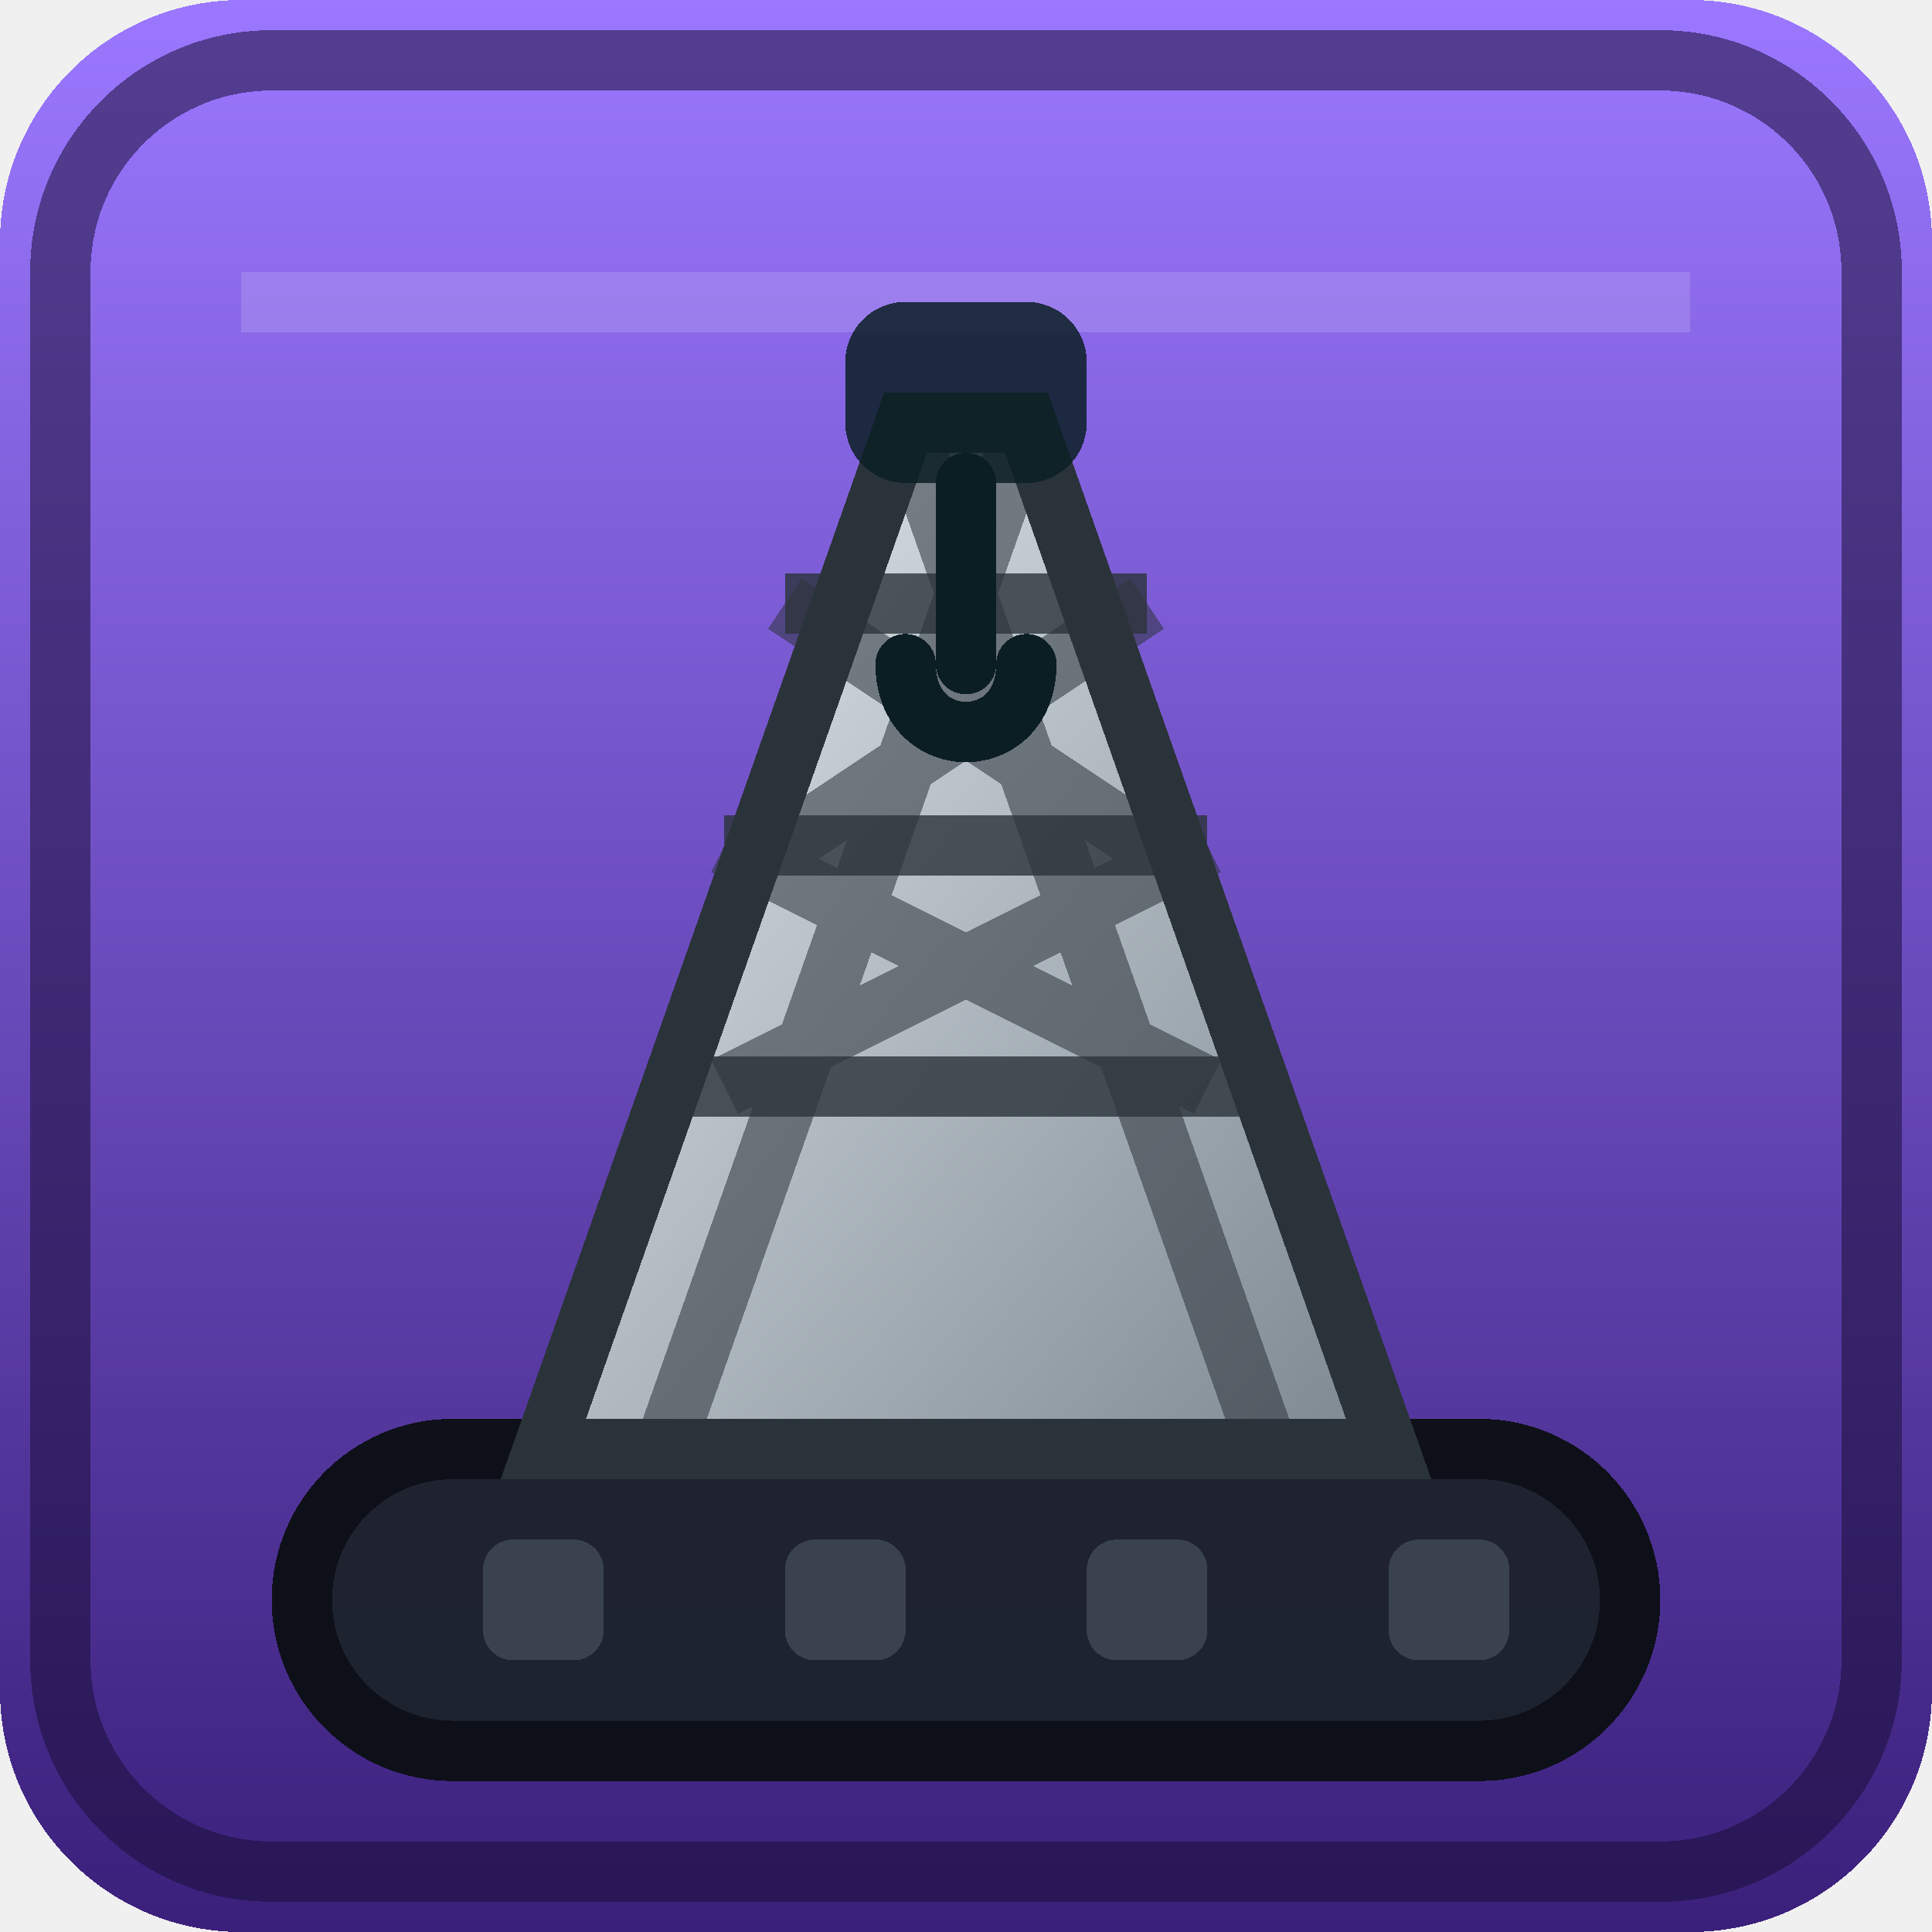
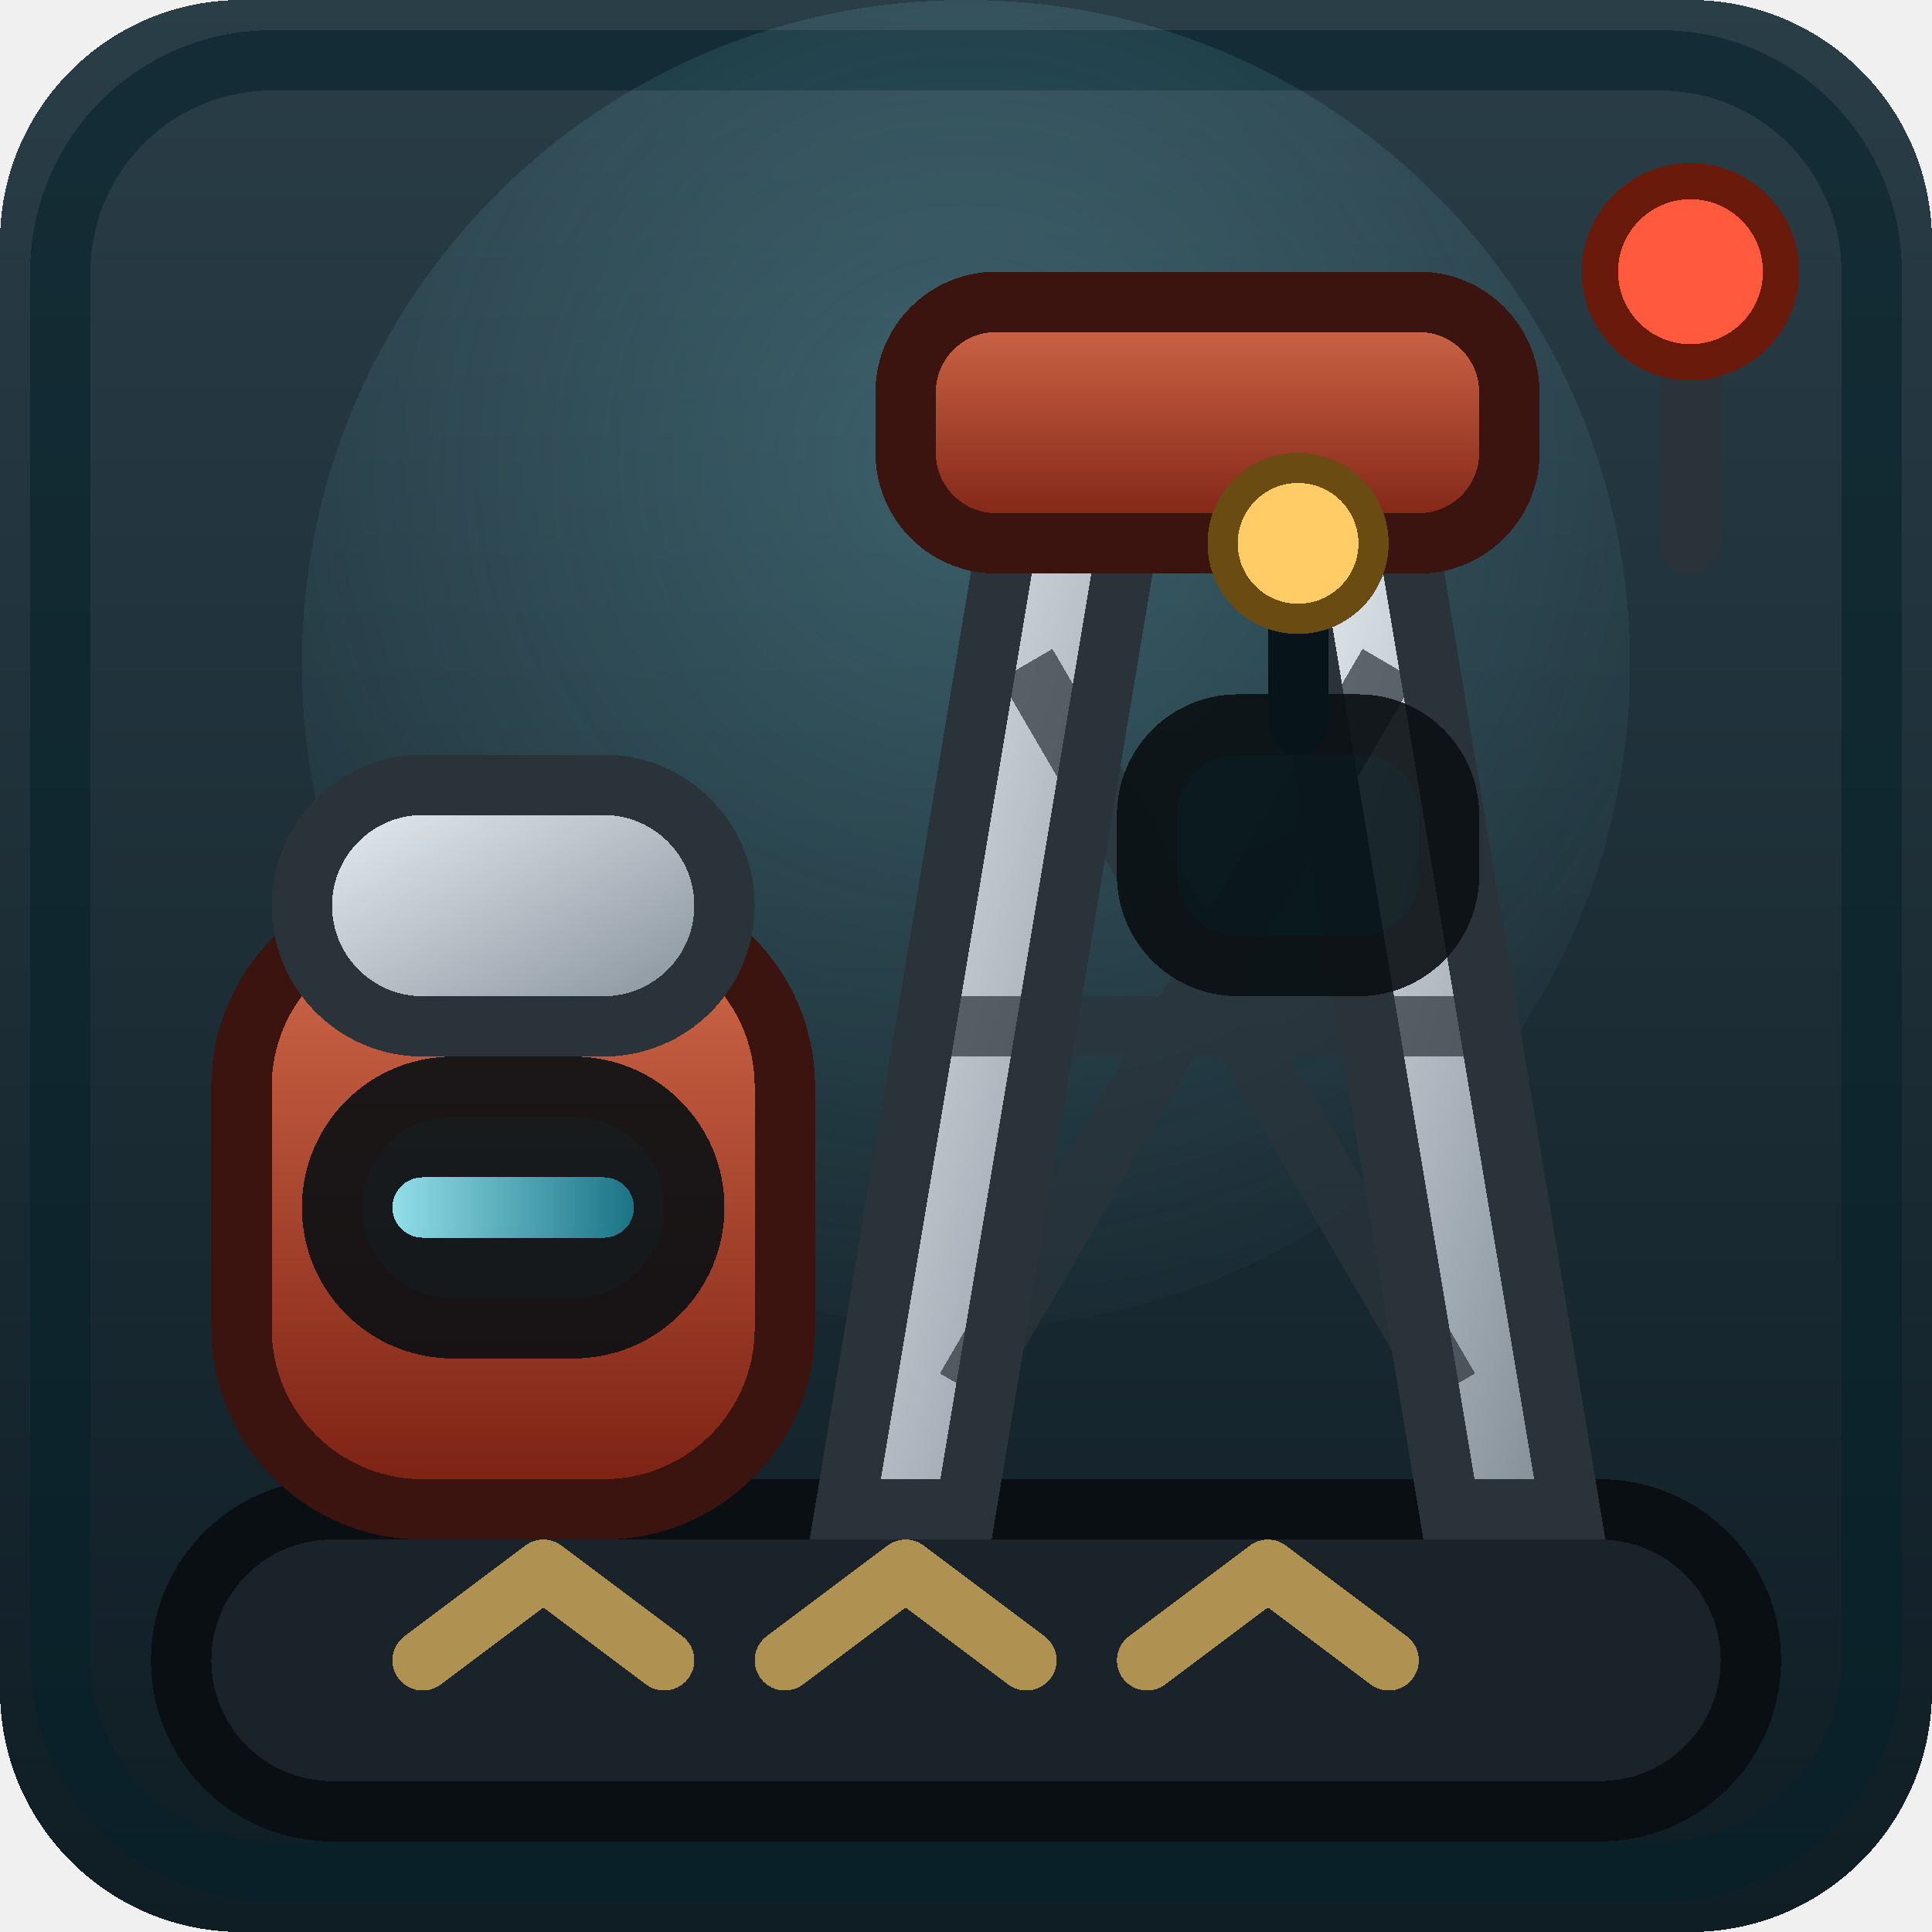
<svg xmlns="http://www.w3.org/2000/svg" viewBox="0 0 64 64" shape-rendering="crispEdges">
  <defs>
-     <linearGradient id="bg" x1="0" y1="0" x2="0" y2="1">
-       <stop offset="0" stop-color="#9b78ff" />
-       <stop offset="1" stop-color="#3a1f7a" />
+     <linearGradient id="sky" x1="0" y1="0" x2="0" y2="1">
+       <stop offset="0" stop-color="#2a3e48" />
+       <stop offset="1" stop-color="#0f1d24" />
    </linearGradient>
    <linearGradient id="metal" x1="0" y1="0" x2="1" y2="1">
-       <stop offset="0" stop-color="#e7eef3" />
-       <stop offset="1" stop-color="#7c8790" />
+       <stop offset="0" stop-color="#eef5fb" />
+       <stop offset="1" stop-color="#7f8a93" />
    </linearGradient>
+     <linearGradient id="hull" x1="0" y1="0" x2="0" y2="1">
+       <stop offset="0" stop-color="#d46b4b" />
+       <stop offset="1" stop-color="#7a1f12" />
+     </linearGradient>
+     <linearGradient id="accent" x1="0" y1="0" x2="1" y2="0">
+       <stop offset="0" stop-color="#9ff3ff" />
+       <stop offset="1" stop-color="#1b7d90" />
+     </linearGradient>
+     <radialGradient id="glow" cx="50%" cy="35%" r="70%">
+       <stop offset="0" stop-color="#8ff2ff" stop-opacity="0.22" />
+       <stop offset="1" stop-color="#8ff2ff" stop-opacity="0" />
+     </radialGradient>
  </defs>
-   <rect width="64" height="64" rx="8" fill="url(#bg)" />
-   <rect x="2" y="2" width="60" height="60" rx="7" fill="none" stroke="#1a0e38" stroke-width="2" opacity="0.55" />
-   <path d="M8 10h48" stroke="#ffffff" stroke-width="2" opacity="0.14" />
-   <rect x="10" y="48" width="44" height="10" rx="5" fill="#1b232a" stroke="#0a0f13" stroke-width="2" opacity="0.95" />
-   <g opacity="0.25" fill="#8aa0ad">
-     <rect x="16" y="51" width="4" height="4" rx="1" />
-     <rect x="26" y="51" width="4" height="4" rx="1" />
-     <rect x="36" y="51" width="4" height="4" rx="1" />
-     <rect x="46" y="51" width="4" height="4" rx="1" />
+   <rect width="64" height="64" rx="8" fill="url(#sky)" />
+   <rect x="2" y="2" width="60" height="60" rx="7" fill="none" stroke="#06212a" stroke-width="2" opacity="0.6" />
+   <circle cx="32" cy="22" r="22" fill="url(#glow)" />
+   <rect x="6" y="50" width="52" height="10" rx="5" fill="#1b232a" stroke="#0a0f13" stroke-width="2" />
+   <g opacity="0.65">
+     <path d="M14 55l4-3 4 3" fill="none" stroke="#ffcc66" stroke-width="2" stroke-linecap="round" stroke-linejoin="round" />
+     <path d="M26 55l4-3 4 3" fill="none" stroke="#ffcc66" stroke-width="2" stroke-linecap="round" stroke-linejoin="round" />
+     <path d="M38 55l4-3 4 3" fill="none" stroke="#ffcc66" stroke-width="2" stroke-linecap="round" stroke-linejoin="round" />
  </g>
-   <path d="M30 14 L34 14 L46 48 L18 48 Z" fill="url(#metal)" stroke="#2b333a" stroke-width="2" />
-   <path d="M26 20 L38 20" stroke="#2b333a" stroke-width="2" opacity="0.8" />
-   <path d="M24 28 L40 28" stroke="#2b333a" stroke-width="2" opacity="0.8" />
-   <path d="M22 36 L42 36" stroke="#2b333a" stroke-width="2" opacity="0.8" />
-   <g stroke="#2b333a" stroke-width="2" opacity="0.55">
-     <path d="M22 48 L34 14" />
-     <path d="M42 48 L30 14" />
-     <path d="M26 20 L38 28" />
-     <path d="M38 20 L26 28" />
-     <path d="M24 28 L40 36" />
-     <path d="M40 28 L24 36" />
+   <rect x="8" y="30" width="18" height="20" rx="6" fill="url(#hull)" stroke="#3b1410" stroke-width="2" />
+   <rect x="10" y="26" width="14" height="8" rx="4" fill="url(#metal)" stroke="#2b333a" stroke-width="2" />
+   <rect x="11" y="36" width="12" height="8" rx="4" fill="#07151a" opacity="0.9" stroke="#0a0f13" stroke-width="2" />
+   <rect x="13" y="39" width="8" height="2" rx="1" fill="url(#accent)" opacity="0.9" />
+   <path d="M28 50 L34 14 L38 14 L32 50 Z" fill="url(#metal)" stroke="#2b333a" stroke-width="2" />
+   <path d="M52 50 L46 14 L42 14 L48 50 Z" fill="url(#metal)" stroke="#2b333a" stroke-width="2" />
+   <rect x="30" y="10" width="20" height="8" rx="3" fill="url(#hull)" stroke="#3b1410" stroke-width="2" />
+   <g stroke="#2b333a" stroke-width="2" opacity="0.7">
+     <path d="M32 46 L46 22" />
+     <path d="M48 46 L34 22" />
+     <path d="M30 34 L50 34" />
  </g>
-   <rect x="28" y="10" width="8" height="6" rx="2" fill="#0b1e24" opacity="0.85" />
-   <path d="M32 16v6" stroke="#0b1e24" stroke-width="2" stroke-linecap="round" />
-   <path d="M30 22c0 3 4 3 4 0" fill="none" stroke="#0b1e24" stroke-width="2" stroke-linecap="round" />
+   <rect x="38" y="24" width="10" height="8" rx="3" fill="#07151a" opacity="0.9" stroke="#0a0f13" stroke-width="2" />
+   <path d="M43 18v6" stroke="#07151a" stroke-width="2" stroke-linecap="round" />
+   <circle cx="43" cy="18" r="2.5" fill="#ffcc66" stroke="#6a4b12" stroke-width="1" />
+   <path d="M56 18v-8" stroke="#2b333a" stroke-width="2" stroke-linecap="round" />
+   <circle cx="56" cy="9" r="3" fill="#ff5a3d" stroke="#6a1a0b" stroke-width="1.2" />
</svg>
